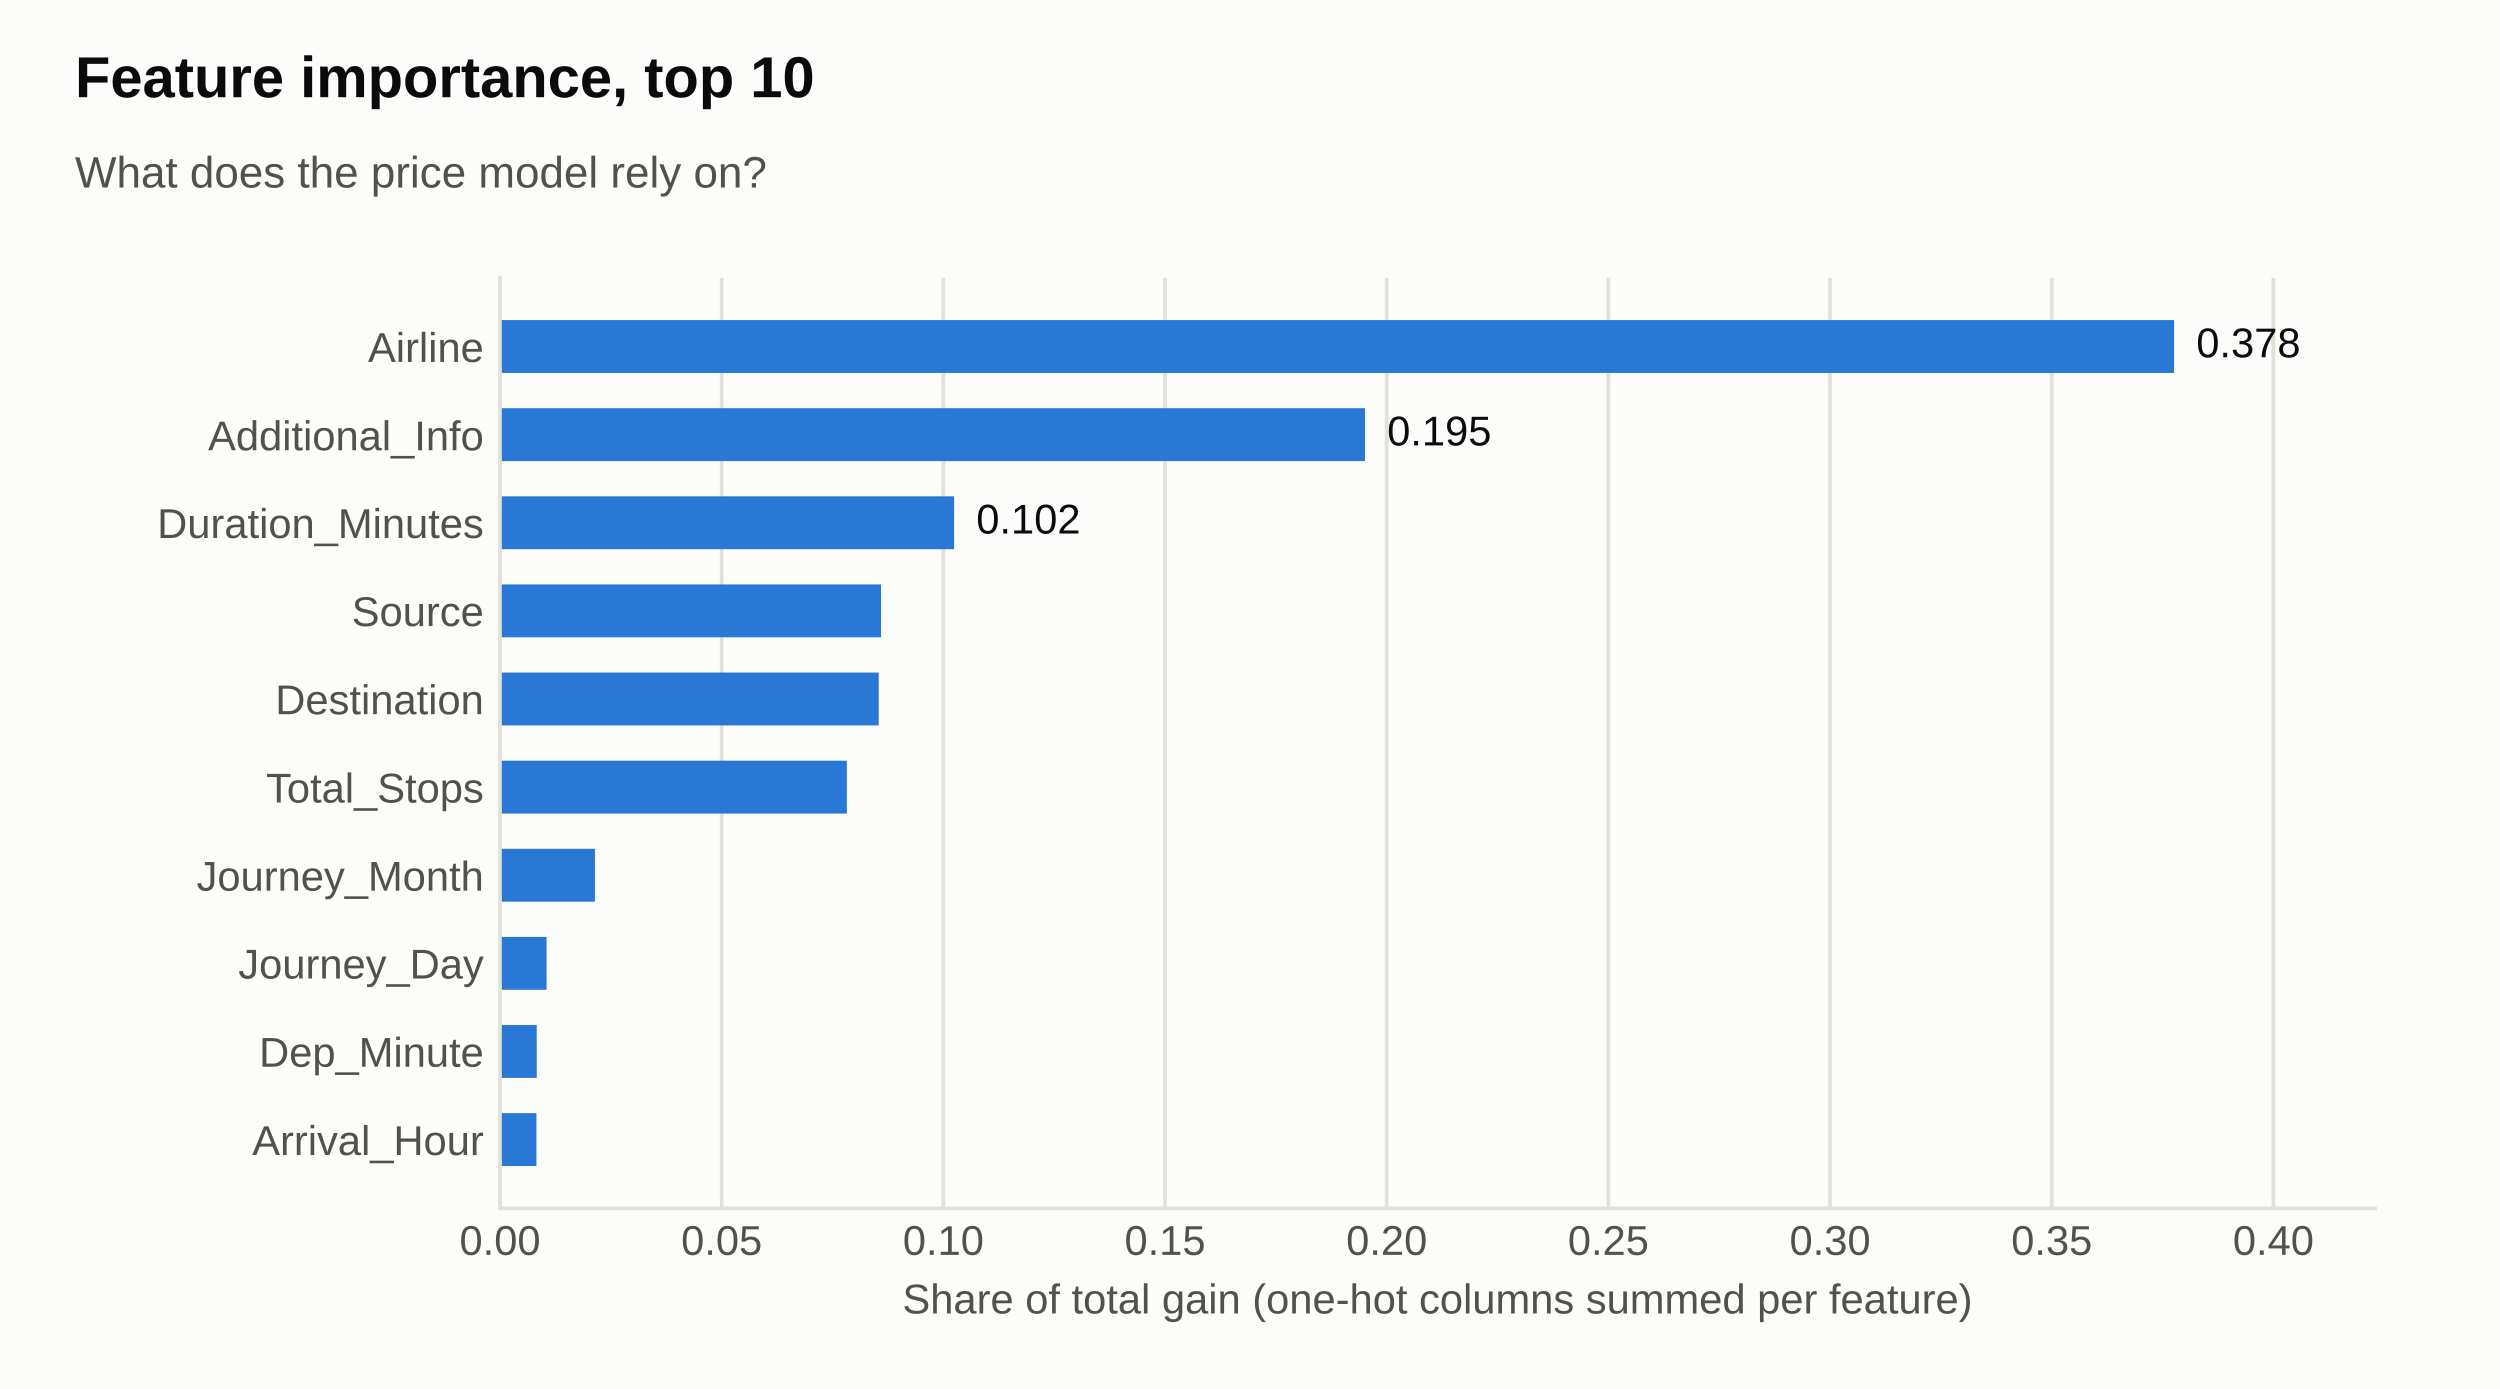
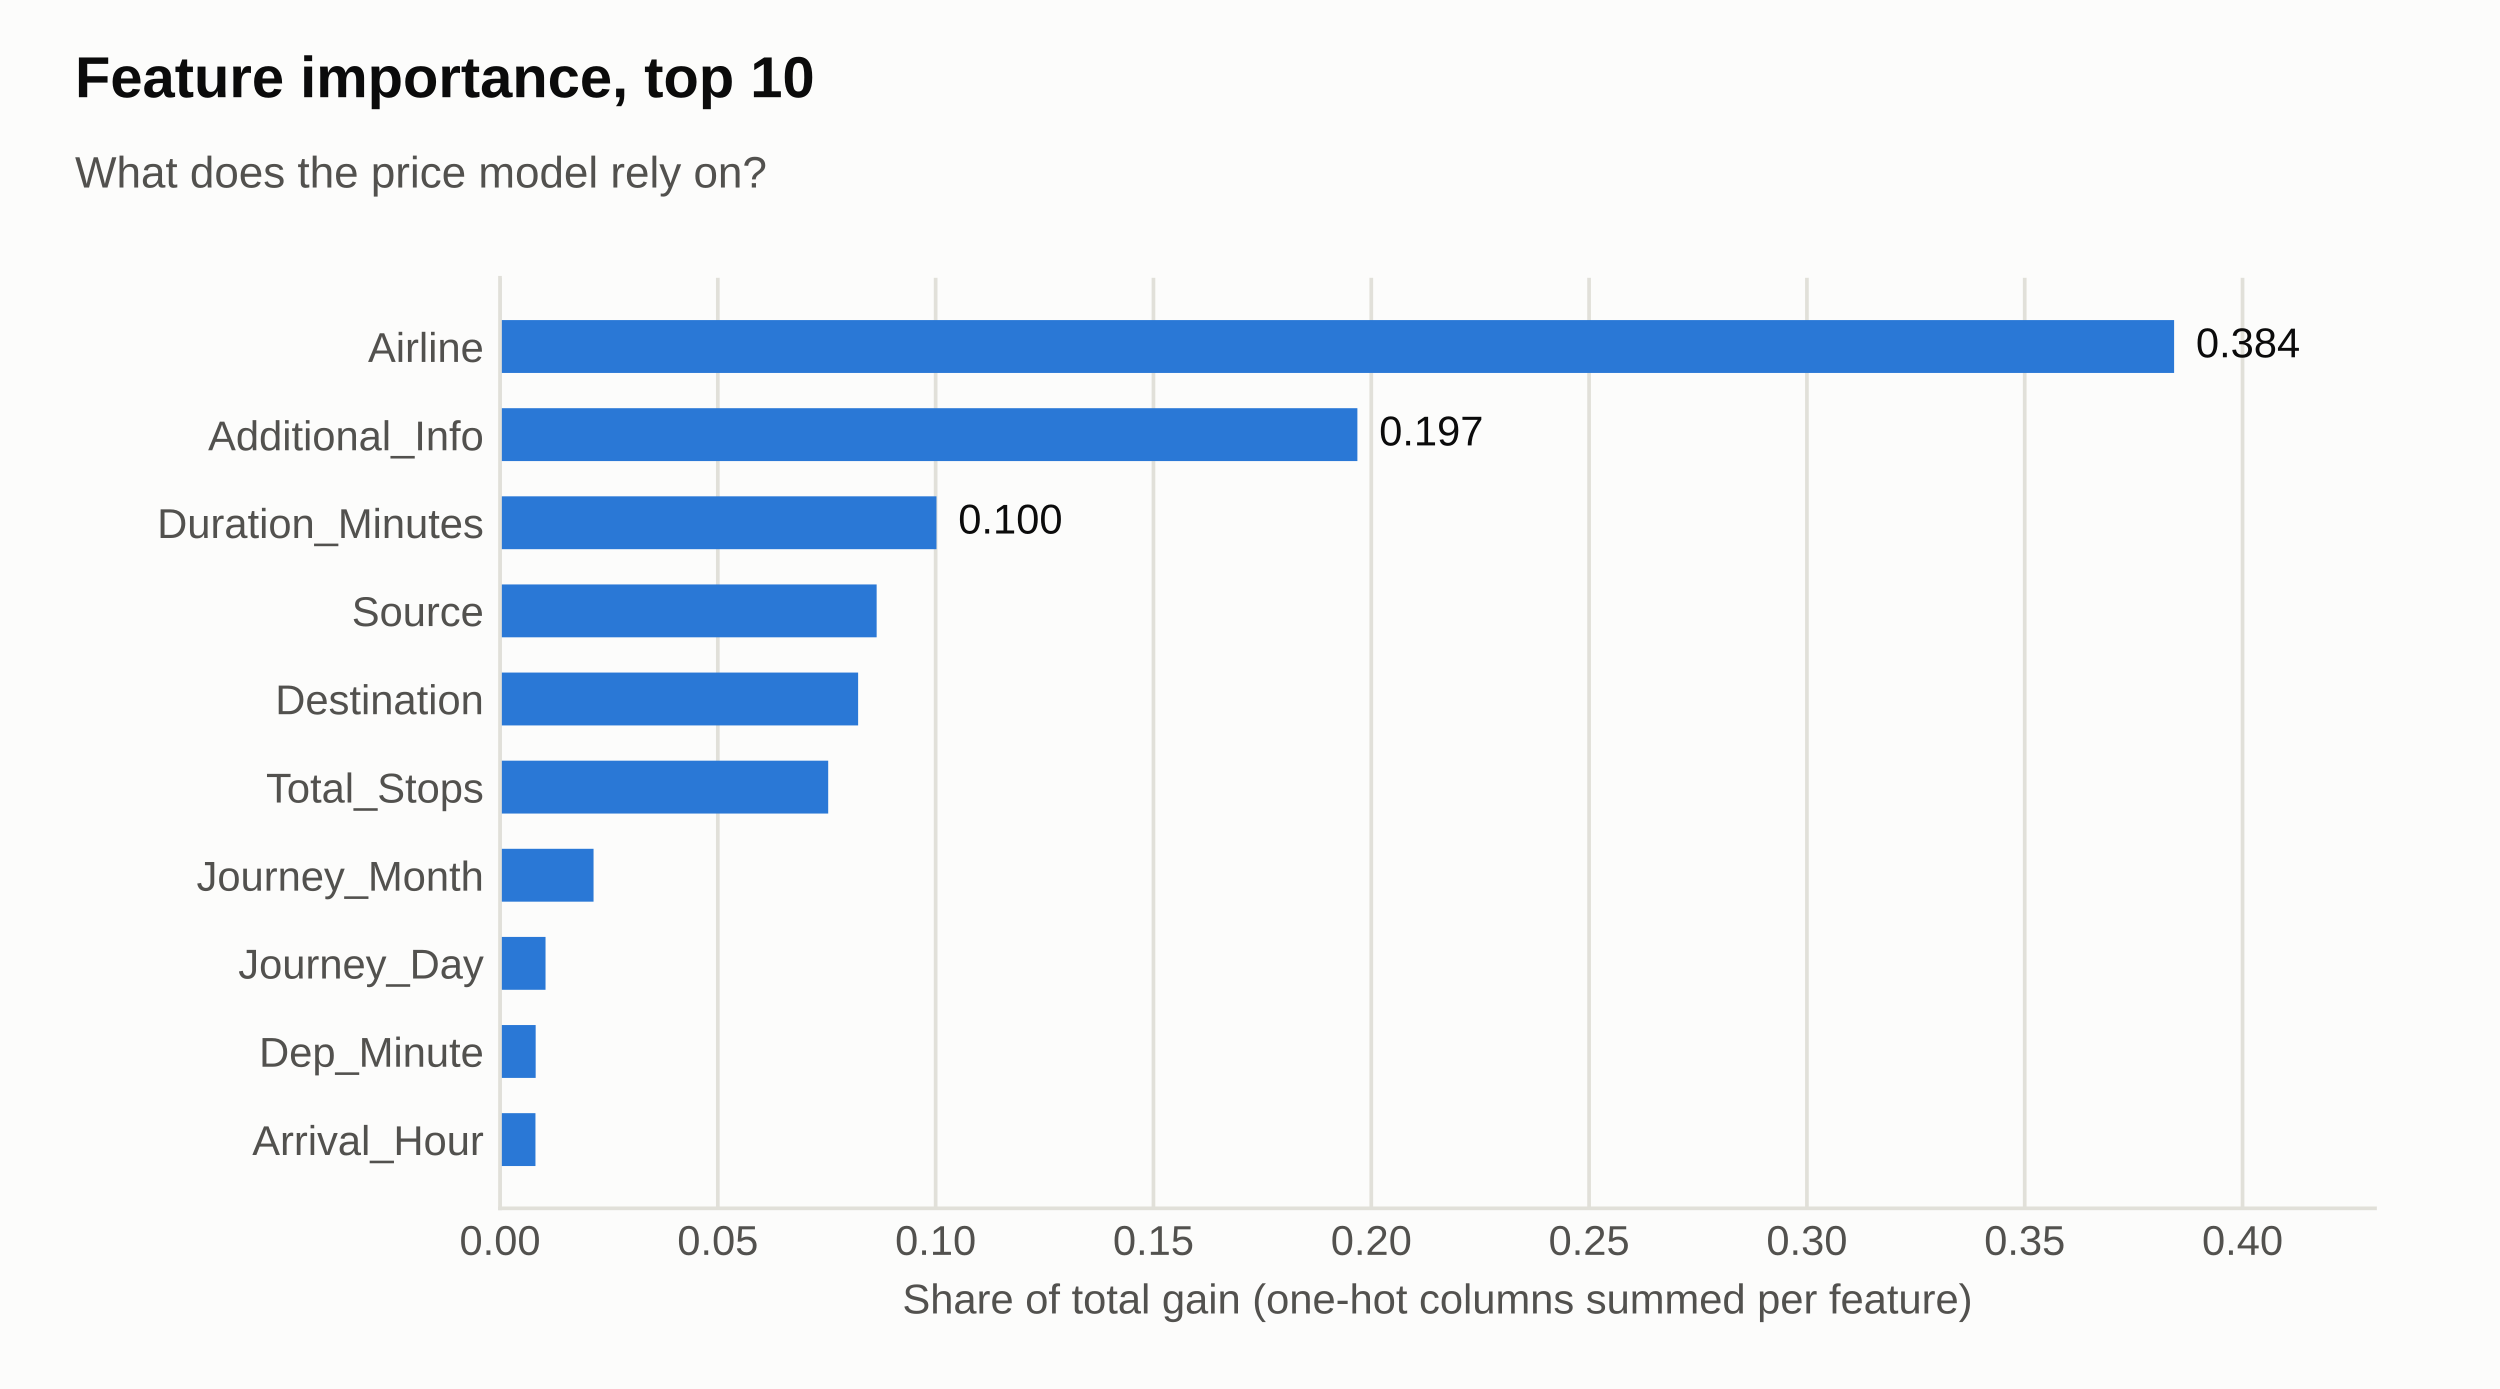
<svg xmlns="http://www.w3.org/2000/svg" width="540pt" height="300pt" viewBox="0 0 540 300" version="1.1">
  <defs>
    <style type="text/css">*{stroke-linejoin: round; stroke-linecap: butt}</style>
  </defs>
  <g id="figure_1">
    <g id="patch_1">
      <path d="M 0 300  L 540 300  L 540 0  L 0 0  z " style="fill: #fcfcfb" />
    </g>
    <g id="axes_1">
      <g id="patch_2">
        <path d="M 108 261  L 513 261  L 513 60  L 108 60  z " style="fill: #fcfcfb" />
      </g>
      <g id="matplotlib.axis_1">
        <g id="xtick_1">
          <g id="line2d_1">
            <path d="M 108 261  L 108 60  " clip-path="url(#p042ec0739d)" style="fill: none; stroke: #e1e0d9; stroke-width: 0.8; stroke-linecap: square" />
          </g>
          <g id="line2d_2" />
          <g id="text_1">
            <text style="font-size: 9px; font-family: 'Segoe UI', 'Helvetica Neue', 'Arial', 'DejaVu Sans', sans-serif; text-anchor: middle; fill: #52514e" x="108" y="271.052" transform="rotate(-0 108 271.0522)">0.00</text>
          </g>
        </g>
        <g id="xtick_2">
          <g id="line2d_3">
-             <path d="M 155.882 261  L 155.882 60  " clip-path="url(#p042ec0739d)" style="fill: none; stroke: #e1e0d9; stroke-width: 0.8; stroke-linecap: square" />
+             <path d="M 155.049 261  L 155.049 60  " clip-path="url(#p042ec0739d)" style="fill: none; stroke: #e1e0d9; stroke-width: 0.8; stroke-linecap: square" />
          </g>
          <g id="line2d_4" />
          <g id="text_2">
-             <text style="font-size: 9px; font-family: 'Segoe UI', 'Helvetica Neue', 'Arial', 'DejaVu Sans', sans-serif; text-anchor: middle; fill: #52514e" x="155.882" y="271.052" transform="rotate(-0 155.8817 271.0522)">0.05</text>
+             <text style="font-size: 9px; font-family: 'Segoe UI', 'Helvetica Neue', 'Arial', 'DejaVu Sans', sans-serif; text-anchor: middle; fill: #52514e" x="155.049" y="271.052" transform="rotate(-0 155.0487 271.0522)">0.05</text>
          </g>
        </g>
        <g id="xtick_3">
          <g id="line2d_5">
-             <path d="M 203.763 261  L 203.763 60  " clip-path="url(#p042ec0739d)" style="fill: none; stroke: #e1e0d9; stroke-width: 0.8; stroke-linecap: square" />
+             <path d="M 202.097 261  L 202.097 60  " clip-path="url(#p042ec0739d)" style="fill: none; stroke: #e1e0d9; stroke-width: 0.8; stroke-linecap: square" />
          </g>
          <g id="line2d_6" />
          <g id="text_3">
-             <text style="font-size: 9px; font-family: 'Segoe UI', 'Helvetica Neue', 'Arial', 'DejaVu Sans', sans-serif; text-anchor: middle; fill: #52514e" x="203.763" y="271.052" transform="rotate(-0 203.7635 271.0522)">0.10</text>
+             <text style="font-size: 9px; font-family: 'Segoe UI', 'Helvetica Neue', 'Arial', 'DejaVu Sans', sans-serif; text-anchor: middle; fill: #52514e" x="202.097" y="271.052" transform="rotate(-0 202.0974 271.0522)">0.10</text>
          </g>
        </g>
        <g id="xtick_4">
          <g id="line2d_7">
-             <path d="M 251.645 261  L 251.645 60  " clip-path="url(#p042ec0739d)" style="fill: none; stroke: #e1e0d9; stroke-width: 0.8; stroke-linecap: square" />
+             <path d="M 249.146 261  L 249.146 60  " clip-path="url(#p042ec0739d)" style="fill: none; stroke: #e1e0d9; stroke-width: 0.8; stroke-linecap: square" />
          </g>
          <g id="line2d_8" />
          <g id="text_4">
-             <text style="font-size: 9px; font-family: 'Segoe UI', 'Helvetica Neue', 'Arial', 'DejaVu Sans', sans-serif; text-anchor: middle; fill: #52514e" x="251.645" y="271.052" transform="rotate(-0 251.6452 271.0522)">0.15</text>
+             <text style="font-size: 9px; font-family: 'Segoe UI', 'Helvetica Neue', 'Arial', 'DejaVu Sans', sans-serif; text-anchor: middle; fill: #52514e" x="249.146" y="271.052" transform="rotate(-0 249.1461 271.0522)">0.15</text>
          </g>
        </g>
        <g id="xtick_5">
          <g id="line2d_9">
-             <path d="M 299.527 261  L 299.527 60  " clip-path="url(#p042ec0739d)" style="fill: none; stroke: #e1e0d9; stroke-width: 0.8; stroke-linecap: square" />
+             <path d="M 296.195 261  L 296.195 60  " clip-path="url(#p042ec0739d)" style="fill: none; stroke: #e1e0d9; stroke-width: 0.8; stroke-linecap: square" />
          </g>
          <g id="line2d_10" />
          <g id="text_5">
-             <text style="font-size: 9px; font-family: 'Segoe UI', 'Helvetica Neue', 'Arial', 'DejaVu Sans', sans-serif; text-anchor: middle; fill: #52514e" x="299.527" y="271.052" transform="rotate(-0 299.5269 271.0522)">0.20</text>
+             <text style="font-size: 9px; font-family: 'Segoe UI', 'Helvetica Neue', 'Arial', 'DejaVu Sans', sans-serif; text-anchor: middle; fill: #52514e" x="296.195" y="271.052" transform="rotate(-0 296.1947 271.0522)">0.20</text>
          </g>
        </g>
        <g id="xtick_6">
          <g id="line2d_11">
-             <path d="M 347.409 261  L 347.409 60  " clip-path="url(#p042ec0739d)" style="fill: none; stroke: #e1e0d9; stroke-width: 0.8; stroke-linecap: square" />
+             <path d="M 343.243 261  L 343.243 60  " clip-path="url(#p042ec0739d)" style="fill: none; stroke: #e1e0d9; stroke-width: 0.8; stroke-linecap: square" />
          </g>
          <g id="line2d_12" />
          <g id="text_6">
-             <text style="font-size: 9px; font-family: 'Segoe UI', 'Helvetica Neue', 'Arial', 'DejaVu Sans', sans-serif; text-anchor: middle; fill: #52514e" x="347.409" y="271.052" transform="rotate(-0 347.4086 271.0522)">0.25</text>
+             <text style="font-size: 9px; font-family: 'Segoe UI', 'Helvetica Neue', 'Arial', 'DejaVu Sans', sans-serif; text-anchor: middle; fill: #52514e" x="343.243" y="271.052" transform="rotate(-0 343.2434 271.0522)">0.25</text>
          </g>
        </g>
        <g id="xtick_7">
          <g id="line2d_13">
-             <path d="M 395.29 261  L 395.29 60  " clip-path="url(#p042ec0739d)" style="fill: none; stroke: #e1e0d9; stroke-width: 0.8; stroke-linecap: square" />
+             <path d="M 390.292 261  L 390.292 60  " clip-path="url(#p042ec0739d)" style="fill: none; stroke: #e1e0d9; stroke-width: 0.8; stroke-linecap: square" />
          </g>
          <g id="line2d_14" />
          <g id="text_7">
-             <text style="font-size: 9px; font-family: 'Segoe UI', 'Helvetica Neue', 'Arial', 'DejaVu Sans', sans-serif; text-anchor: middle; fill: #52514e" x="395.29" y="271.052" transform="rotate(-0 395.2904 271.0522)">0.30</text>
+             <text style="font-size: 9px; font-family: 'Segoe UI', 'Helvetica Neue', 'Arial', 'DejaVu Sans', sans-serif; text-anchor: middle; fill: #52514e" x="390.292" y="271.052" transform="rotate(-0 390.2921 271.0522)">0.30</text>
          </g>
        </g>
        <g id="xtick_8">
          <g id="line2d_15">
-             <path d="M 443.172 261  L 443.172 60  " clip-path="url(#p042ec0739d)" style="fill: none; stroke: #e1e0d9; stroke-width: 0.8; stroke-linecap: square" />
+             <path d="M 437.341 261  L 437.341 60  " clip-path="url(#p042ec0739d)" style="fill: none; stroke: #e1e0d9; stroke-width: 0.8; stroke-linecap: square" />
          </g>
          <g id="line2d_16" />
          <g id="text_8">
-             <text style="font-size: 9px; font-family: 'Segoe UI', 'Helvetica Neue', 'Arial', 'DejaVu Sans', sans-serif; text-anchor: middle; fill: #52514e" x="443.172" y="271.052" transform="rotate(-0 443.1721 271.0522)">0.35</text>
+             <text style="font-size: 9px; font-family: 'Segoe UI', 'Helvetica Neue', 'Arial', 'DejaVu Sans', sans-serif; text-anchor: middle; fill: #52514e" x="437.341" y="271.052" transform="rotate(-0 437.3408 271.0522)">0.35</text>
          </g>
        </g>
        <g id="xtick_9">
          <g id="line2d_17">
-             <path d="M 491.054 261  L 491.054 60  " clip-path="url(#p042ec0739d)" style="fill: none; stroke: #e1e0d9; stroke-width: 0.8; stroke-linecap: square" />
+             <path d="M 484.389 261  L 484.389 60  " clip-path="url(#p042ec0739d)" style="fill: none; stroke: #e1e0d9; stroke-width: 0.8; stroke-linecap: square" />
          </g>
          <g id="line2d_18" />
          <g id="text_9">
-             <text style="font-size: 9px; font-family: 'Segoe UI', 'Helvetica Neue', 'Arial', 'DejaVu Sans', sans-serif; text-anchor: middle; fill: #52514e" x="491.054" y="271.052" transform="rotate(-0 491.0538 271.0522)">0.40</text>
+             <text style="font-size: 9px; font-family: 'Segoe UI', 'Helvetica Neue', 'Arial', 'DejaVu Sans', sans-serif; text-anchor: middle; fill: #52514e" x="484.389" y="271.052" transform="rotate(-0 484.3895 271.0522)">0.40</text>
          </g>
        </g>
        <g id="text_10">
          <text style="font-size: 9px; font-family: 'Segoe UI', 'Helvetica Neue', 'Arial', 'DejaVu Sans', sans-serif; text-anchor: middle; fill: #52514e" x="310.5" y="283.705" transform="rotate(-0 310.5 283.7047)">Share of total gain (one-hot columns summed per feature)</text>
        </g>
      </g>
      <g id="matplotlib.axis_2">
        <g id="ytick_1">
          <g id="line2d_19" />
          <g id="text_11">
            <text style="font-size: 9px; font-family: 'Segoe UI', 'Helvetica Neue', 'Arial', 'DejaVu Sans', sans-serif; text-anchor: end; fill: #52514e" x="104.5" y="249.485" transform="rotate(-0 104.5 249.4848)">Arrival_Hour</text>
          </g>
        </g>
        <g id="ytick_2">
          <g id="line2d_20" />
          <g id="text_12">
            <text style="font-size: 9px; font-family: 'Segoe UI', 'Helvetica Neue', 'Arial', 'DejaVu Sans', sans-serif; text-anchor: end; fill: #52514e" x="104.5" y="230.409" transform="rotate(-0 104.5 230.4085)">Dep_Minute</text>
          </g>
        </g>
        <g id="ytick_3">
          <g id="line2d_21" />
          <g id="text_13">
            <text style="font-size: 9px; font-family: 'Segoe UI', 'Helvetica Neue', 'Arial', 'DejaVu Sans', sans-serif; text-anchor: end; fill: #52514e" x="104.5" y="211.361" transform="rotate(-0 104.5 211.3613)">Journey_Day</text>
          </g>
        </g>
        <g id="ytick_4">
          <g id="line2d_22" />
          <g id="text_14">
            <text style="font-size: 9px; font-family: 'Segoe UI', 'Helvetica Neue', 'Arial', 'DejaVu Sans', sans-serif; text-anchor: end; fill: #52514e" x="104.5" y="192.383" transform="rotate(-0 104.5 192.3825)">Journey_Month</text>
          </g>
        </g>
        <g id="ytick_5">
          <g id="line2d_23" />
          <g id="text_15">
            <text style="font-size: 9px; font-family: 'Segoe UI', 'Helvetica Neue', 'Arial', 'DejaVu Sans', sans-serif; text-anchor: end; fill: #52514e" x="104.5" y="173.348" transform="rotate(-0 104.5 173.3485)">Total_Stops</text>
          </g>
        </g>
        <g id="ytick_6">
          <g id="line2d_24" />
          <g id="text_16">
            <text style="font-size: 9px; font-family: 'Segoe UI', 'Helvetica Neue', 'Arial', 'DejaVu Sans', sans-serif; text-anchor: end; fill: #52514e" x="104.5" y="154.272" transform="rotate(-0 104.5 154.2722)">Destination</text>
          </g>
        </g>
        <g id="ytick_7">
          <g id="line2d_25" />
          <g id="text_17">
            <text style="font-size: 9px; font-family: 'Segoe UI', 'Helvetica Neue', 'Arial', 'DejaVu Sans', sans-serif; text-anchor: end; fill: #52514e" x="104.5" y="135.225" transform="rotate(-0 104.5 135.225)">Source</text>
          </g>
        </g>
        <g id="ytick_8">
          <g id="line2d_26" />
          <g id="text_18">
            <text style="font-size: 9px; font-family: 'Segoe UI', 'Helvetica Neue', 'Arial', 'DejaVu Sans', sans-serif; text-anchor: end; fill: #52514e" x="104.5" y="116.204" transform="rotate(-0 104.5 116.204)">Duration_Minutes</text>
          </g>
        </g>
        <g id="ytick_9">
          <g id="line2d_27" />
          <g id="text_19">
            <text style="font-size: 9px; font-family: 'Segoe UI', 'Helvetica Neue', 'Arial', 'DejaVu Sans', sans-serif; text-anchor: end; fill: #52514e" x="104.5" y="97.26" transform="rotate(-0 104.5 97.2599)">Additional_Info</text>
          </g>
        </g>
        <g id="ytick_10">
          <g id="line2d_28" />
          <g id="text_20">
            <text style="font-size: 9px; font-family: 'Segoe UI', 'Helvetica Neue', 'Arial', 'DejaVu Sans', sans-serif; text-anchor: end; fill: #52514e" x="104.5" y="78.178" transform="rotate(-0 104.5 78.178)">Airline</text>
          </g>
        </g>
      </g>
      <g id="patch_3">
-         <path d="M 108 251.864  L 115.868 251.864  L 115.868 240.443  L 108 240.443  z " clip-path="url(#p042ec0739d)" style="fill: #2a78d6" />
+         <path d="M 108 251.864  L 115.658 251.864  L 115.658 240.443  L 108 240.443  z " clip-path="url(#p042ec0739d)" style="fill: #2a78d6" />
      </g>
      <g id="patch_4">
-         <path d="M 108 232.83  L 115.932 232.83  L 115.932 221.409  L 108 221.409  z " clip-path="url(#p042ec0739d)" style="fill: #2a78d6" />
+         <path d="M 108 232.83  L 115.704 232.83  L 115.704 221.409  L 108 221.409  z " clip-path="url(#p042ec0739d)" style="fill: #2a78d6" />
      </g>
      <g id="patch_5">
-         <path d="M 108 213.795  L 118.062 213.795  L 118.062 202.375  L 108 202.375  z " clip-path="url(#p042ec0739d)" style="fill: #2a78d6" />
+         <path d="M 108 213.795  L 117.835 213.795  L 117.835 202.375  L 108 202.375  z " clip-path="url(#p042ec0739d)" style="fill: #2a78d6" />
      </g>
      <g id="patch_6">
-         <path d="M 108 194.761  L 128.511 194.761  L 128.511 183.341  L 108 183.341  z " clip-path="url(#p042ec0739d)" style="fill: #2a78d6" />
+         <path d="M 108 194.761  L 128.206 194.761  L 128.206 183.341  L 108 183.341  z " clip-path="url(#p042ec0739d)" style="fill: #2a78d6" />
      </g>
      <g id="patch_7">
-         <path d="M 108 175.727  L 182.92 175.727  L 182.92 164.307  L 108 164.307  z " clip-path="url(#p042ec0739d)" style="fill: #2a78d6" />
+         <path d="M 108 175.727  L 178.891 175.727  L 178.891 164.307  L 108 164.307  z " clip-path="url(#p042ec0739d)" style="fill: #2a78d6" />
      </g>
      <g id="patch_8">
-         <path d="M 108 156.693  L 189.799 156.693  L 189.799 145.273  L 108 145.273  z " clip-path="url(#p042ec0739d)" style="fill: #2a78d6" />
+         <path d="M 108 156.693  L 185.354 156.693  L 185.354 145.273  L 108 145.273  z " clip-path="url(#p042ec0739d)" style="fill: #2a78d6" />
      </g>
      <g id="patch_9">
-         <path d="M 108 137.659  L 190.301 137.659  L 190.301 126.239  L 108 126.239  z " clip-path="url(#p042ec0739d)" style="fill: #2a78d6" />
+         <path d="M 108 137.659  L 189.357 137.659  L 189.357 126.239  L 108 126.239  z " clip-path="url(#p042ec0739d)" style="fill: #2a78d6" />
      </g>
      <g id="patch_10">
-         <path d="M 108 118.625  L 206.082 118.625  L 206.082 107.205  L 108 107.205  z " clip-path="url(#p042ec0739d)" style="fill: #2a78d6" />
+         <path d="M 108 118.625  L 202.277 118.625  L 202.277 107.205  L 108 107.205  z " clip-path="url(#p042ec0739d)" style="fill: #2a78d6" />
      </g>
      <g id="patch_11">
-         <path d="M 108 99.591  L 294.841 99.591  L 294.841 88.17  L 108 88.17  z " clip-path="url(#p042ec0739d)" style="fill: #2a78d6" />
+         <path d="M 108 99.591  L 293.195 99.591  L 293.195 88.17  L 108 88.17  z " clip-path="url(#p042ec0739d)" style="fill: #2a78d6" />
      </g>
      <g id="patch_12">
        <path d="M 108 80.557  L 469.607 80.557  L 469.607 69.136  L 108 69.136  z " clip-path="url(#p042ec0739d)" style="fill: #2a78d6" />
      </g>
      <g id="patch_13">
        <path d="M 108 261  L 108 60  " style="fill: none; stroke: #e1e0d9; stroke-width: 0.8; stroke-linejoin: miter; stroke-linecap: square" />
      </g>
      <g id="patch_14">
        <path d="M 108 261  L 513 261  " style="fill: none; stroke: #e1e0d9; stroke-width: 0.8; stroke-linejoin: miter; stroke-linecap: square" />
      </g>
      <g id="text_21">
-         <text style="font-size: 9px; font-family: 'Segoe UI', 'Helvetica Neue', 'Arial', 'DejaVu Sans', sans-serif; text-anchor: start; fill: #0b0b0b" x="210.87" y="115.244" transform="rotate(-0 210.8697 115.2439)">0.102</text>
+         <text style="font-size: 9px; font-family: 'Segoe UI', 'Helvetica Neue', 'Arial', 'DejaVu Sans', sans-serif; text-anchor: start; fill: #0b0b0b" x="206.982" y="115.244" transform="rotate(-0 206.9824 115.2439)">0.100</text>
      </g>
      <g id="text_22">
-         <text style="font-size: 9px; font-family: 'Segoe UI', 'Helvetica Neue', 'Arial', 'DejaVu Sans', sans-serif; text-anchor: start; fill: #0b0b0b" x="299.629" y="96.21" transform="rotate(-0 299.6294 96.20978)">0.195</text>
+         <text style="font-size: 9px; font-family: 'Segoe UI', 'Helvetica Neue', 'Arial', 'DejaVu Sans', sans-serif; text-anchor: start; fill: #0b0b0b" x="297.9" y="96.21" transform="rotate(-0 297.8995 96.20978)">0.197</text>
      </g>
      <g id="text_23">
-         <text style="font-size: 9px; font-family: 'Segoe UI', 'Helvetica Neue', 'Arial', 'DejaVu Sans', sans-serif; text-anchor: start; fill: #0b0b0b" x="474.395" y="77.176" transform="rotate(-0 474.3953 77.17569)">0.378</text>
+         <text style="font-size: 9px; font-family: 'Segoe UI', 'Helvetica Neue', 'Arial', 'DejaVu Sans', sans-serif; text-anchor: start; fill: #0b0b0b" x="474.312" y="77.176" transform="rotate(-0 474.312 77.17569)">0.384</text>
      </g>
    </g>
    <g id="text_24">
      <text style="font-weight: 700; font-size: 12.5px; font-family: 'Segoe UI', 'Helvetica Neue', 'Arial', 'DejaVu Sans', sans-serif; text-anchor: start; fill: #0b0b0b" x="16.2" y="21" transform="rotate(-0 16.2 21)">Feature importance, top 10</text>
    </g>
    <g id="text_25">
      <text style="font-size: 9.5px; font-family: 'Segoe UI', 'Helvetica Neue', 'Arial', 'DejaVu Sans', sans-serif; text-anchor: start; fill: #52514e" x="16.2" y="40.5" transform="rotate(-0 16.2 40.5)">What does the price model rely on?</text>
    </g>
  </g>
  <defs>
    <clipPath id="p042ec0739d">
      <rect x="108" y="60" width="405" height="201" />
    </clipPath>
  </defs>
</svg>
